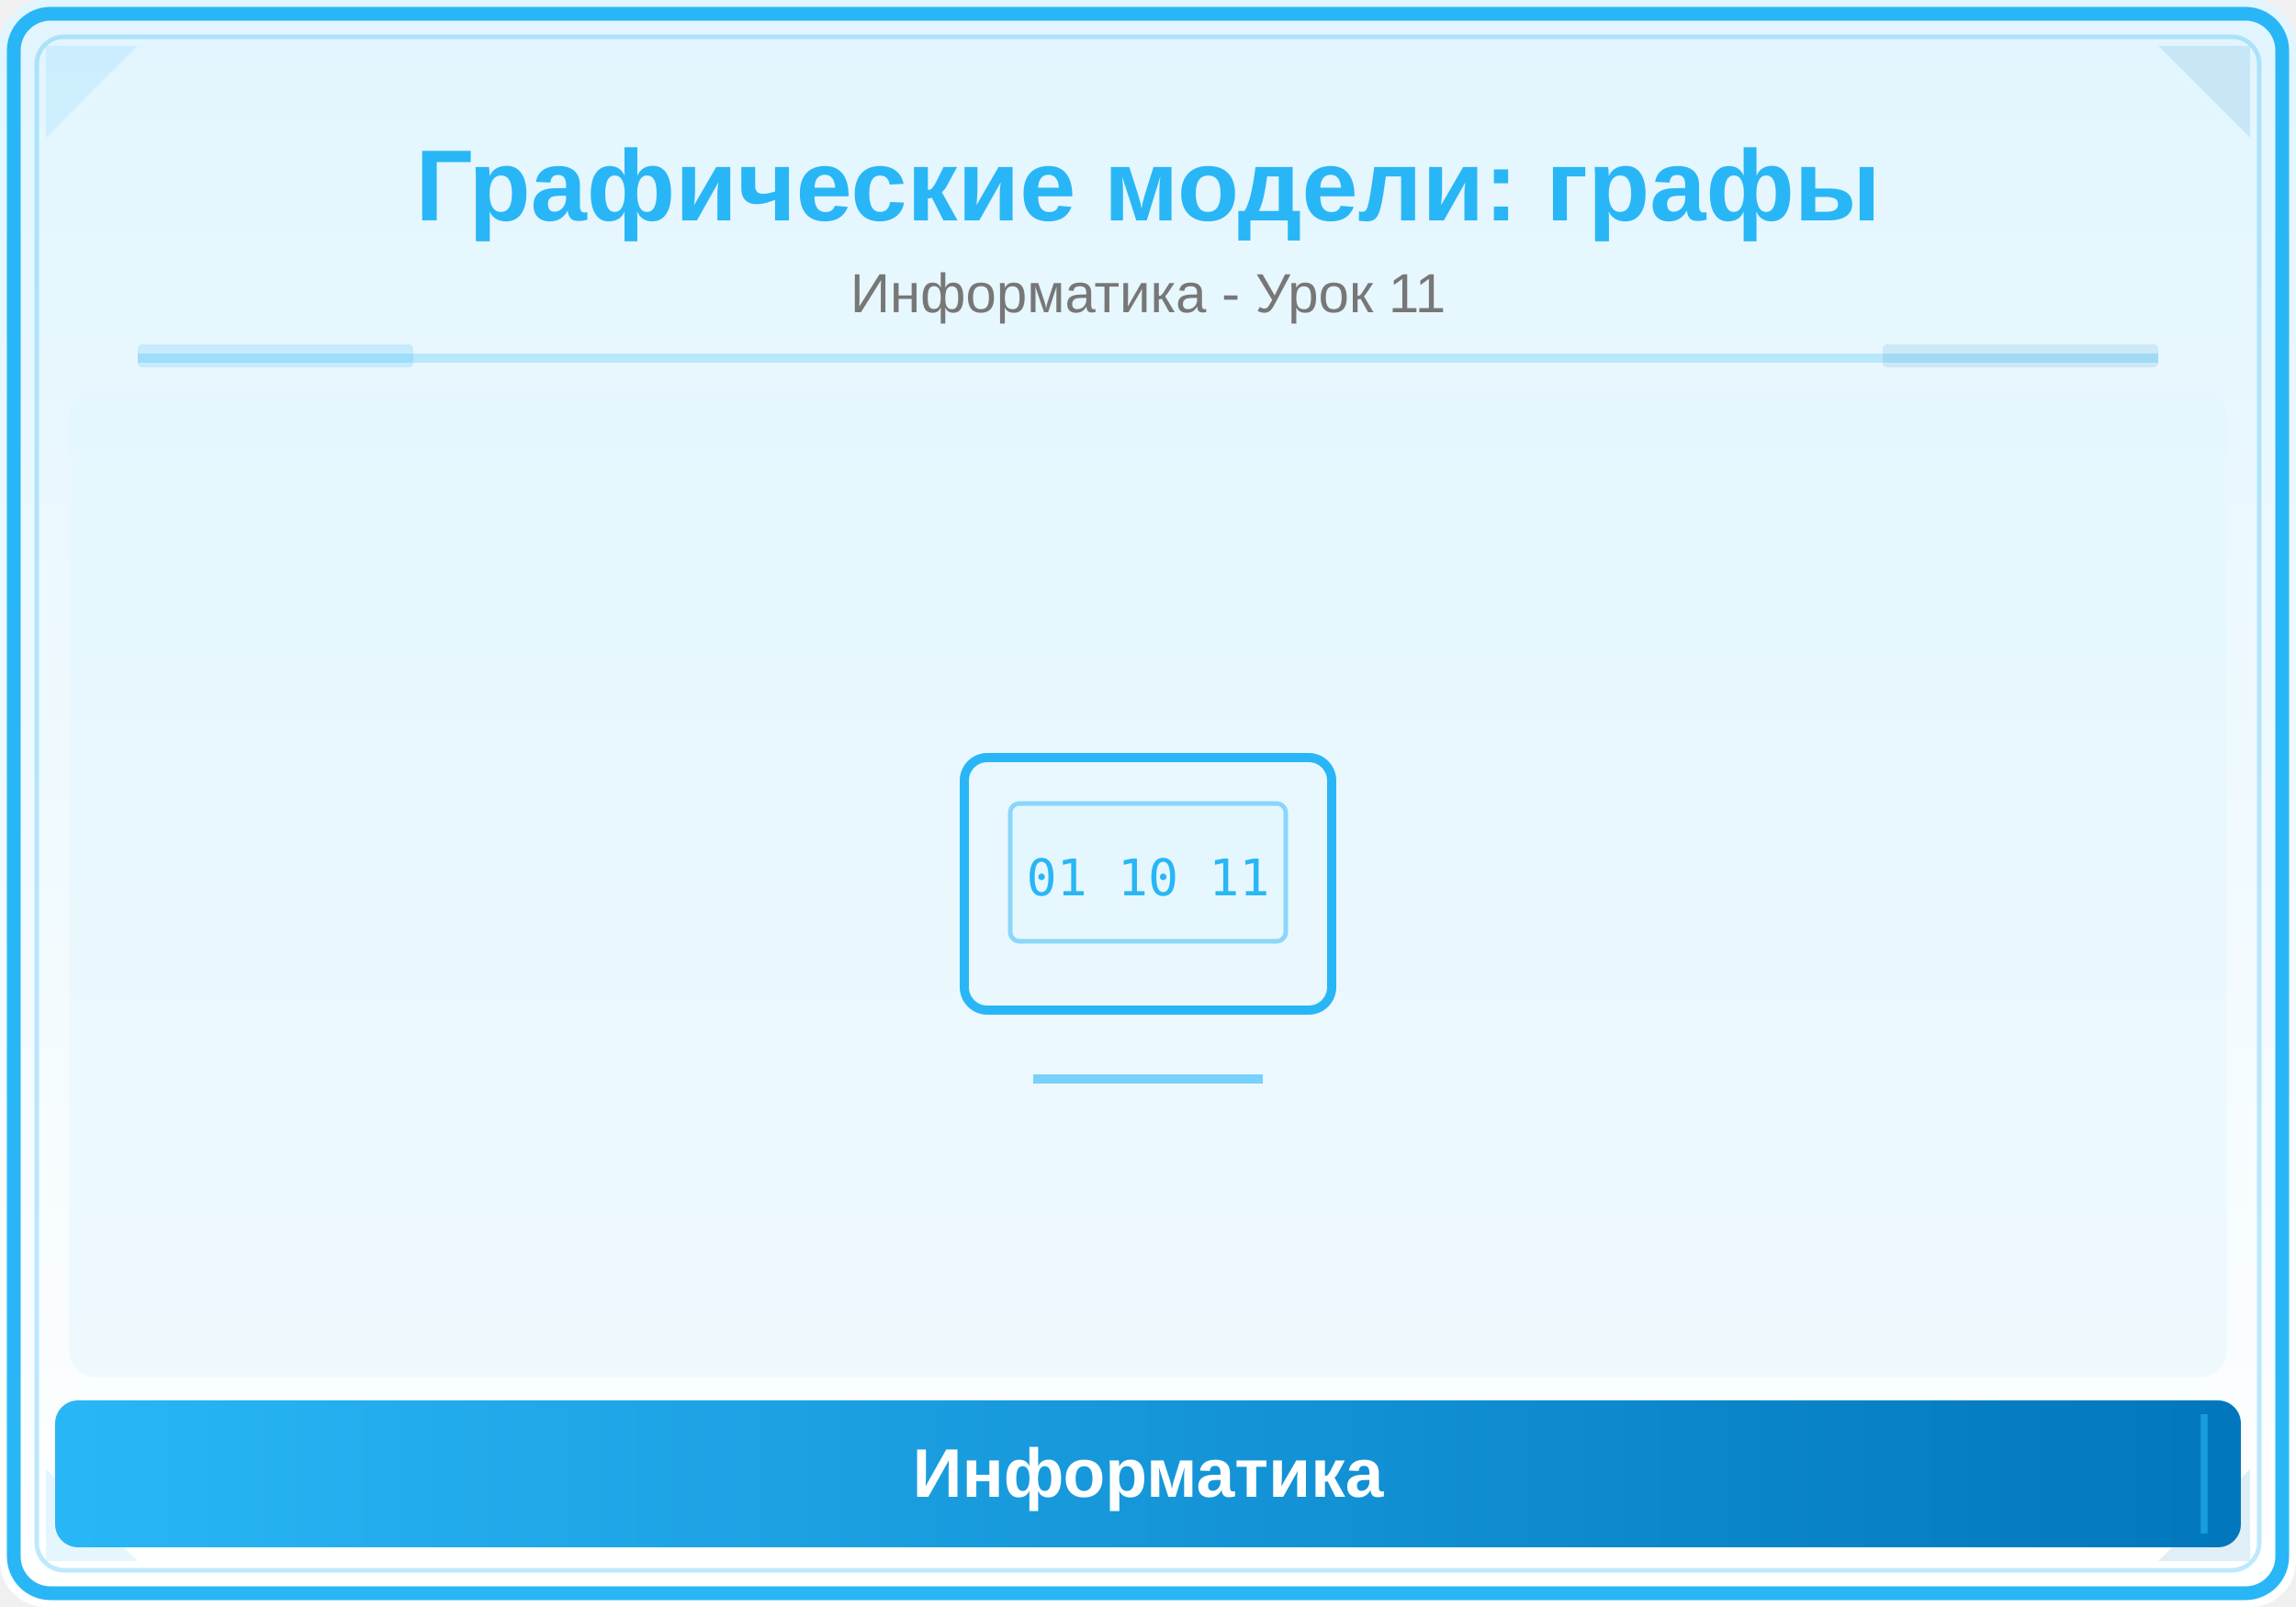
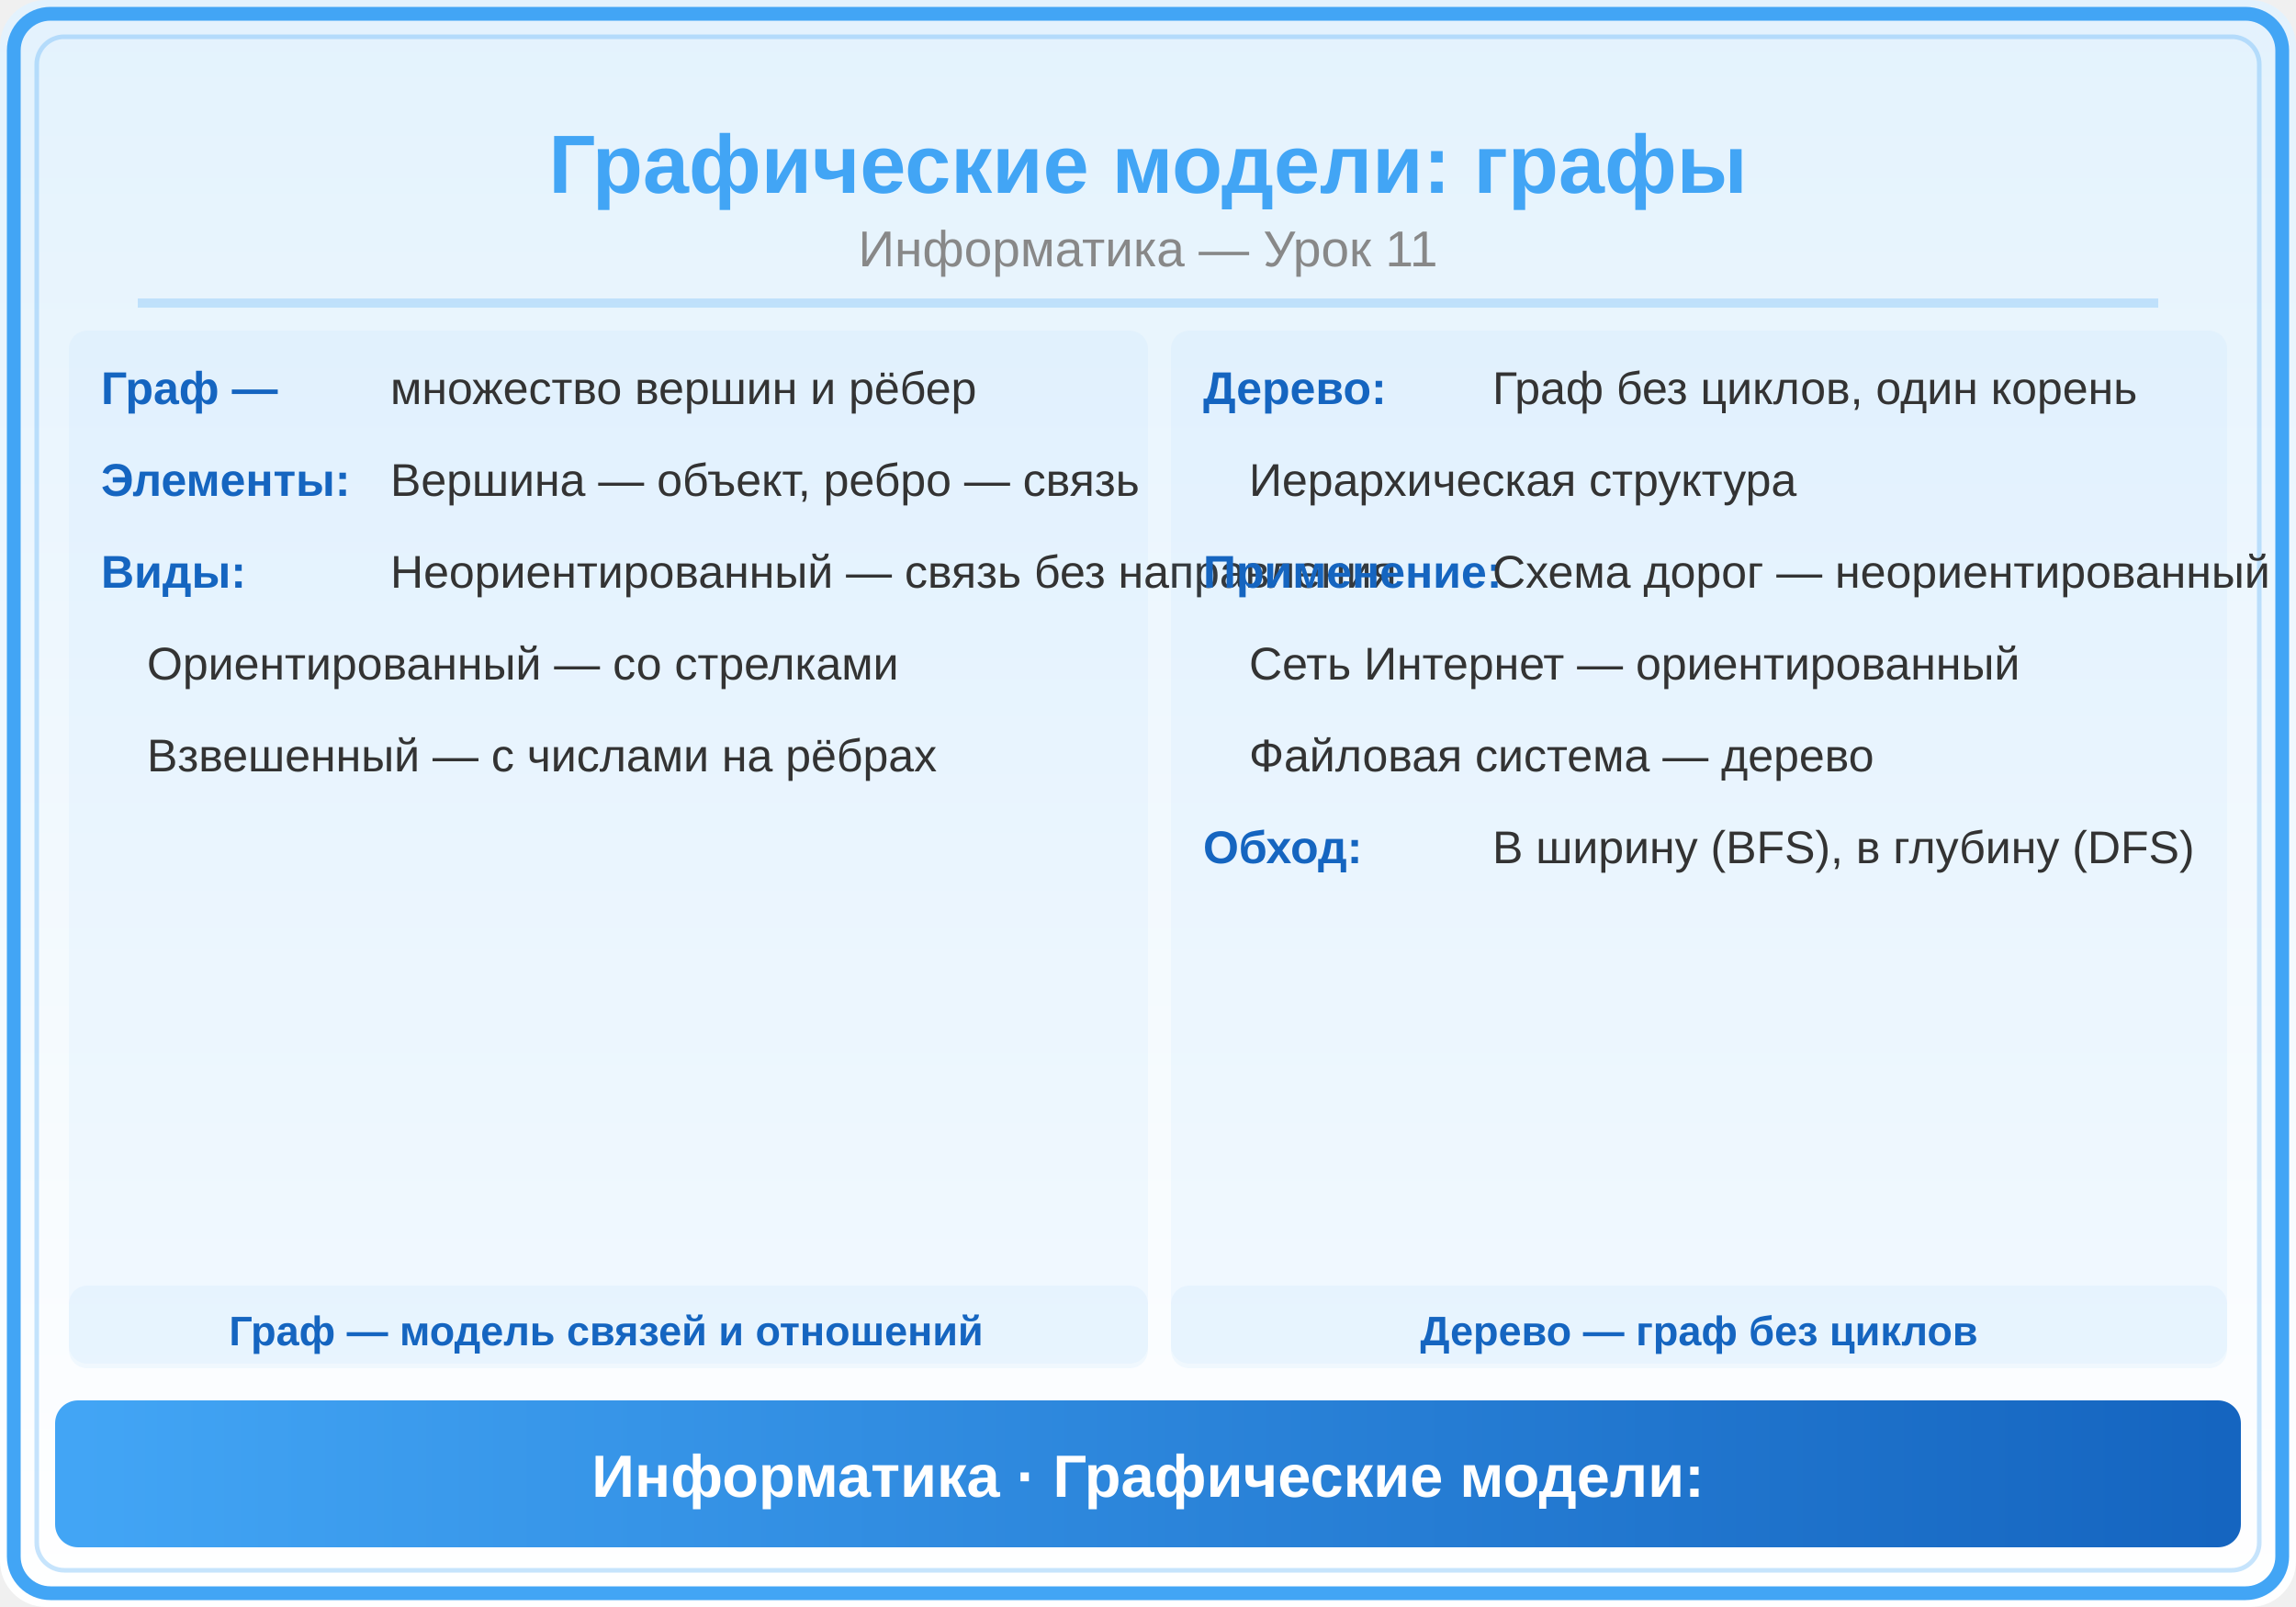
<svg xmlns="http://www.w3.org/2000/svg" viewBox="0 0 500 350">
  <defs>
    <linearGradient id="bg" x1="0" y1="0" x2="0" y2="1">
-       <stop offset="0%" stop-color="#E1F5FE" />
-       <stop offset="100%" stop-color="#FFFFFF" />
+       <stop offset="0%" stop-color="#E3F2FD" />
+       <stop offset="100%" stop-color="#FFF" />
    </linearGradient>
-     <linearGradient id="panel" x1="0" y1="0" x2="1" y2="0">
-       <stop offset="0%" stop-color="#29B6F6" />
-       <stop offset="100%" stop-color="#0277BD" />
+     <linearGradient id="hdr" x1="0" y1="0" x2="1" y2="0">
+       <stop offset="0%" stop-color="#42A5F5" />
+       <stop offset="100%" stop-color="#1565C0" />
    </linearGradient>
  </defs>
  <rect width="500" height="350" fill="url(#bg)" rx="10" />
-   <rect x="3" y="3" width="494" height="344" rx="8" fill="none" stroke="#29B6F6" stroke-width="3" />
-   <rect x="8" y="8" width="484" height="334" rx="6" fill="none" stroke="#29B6F6" stroke-width="1" opacity="0.3" />
-   <polygon points="10,10 30,10 10,30" fill="#29B6F6" opacity="0.12" />
-   <polygon points="490,10 470,10 490,30" fill="#0277BD" opacity="0.12" />
-   <polygon points="10,340 30,340 10,320" fill="#29B6F6" opacity="0.12" />
-   <polygon points="490,340 470,340 490,320" fill="#0277BD" opacity="0.12" />
-   <text x="250" y="48" font-family="Arial,sans-serif" font-size="22" font-weight="bold" fill="#29B6F6" text-anchor="middle">Графические модели: графы</text>
-   <text x="250" y="68" font-family="Arial,sans-serif" font-size="12" fill="#777" text-anchor="middle">Информатика - Урок 11</text>
-   <line x1="30" y1="78" x2="470" y2="78" stroke="#29B6F6" stroke-width="2" opacity="0.25" />
-   <rect x="30" y="75" width="60" height="5" fill="#29B6F6" opacity="0.18" rx="1" />
-   <rect x="410" y="75" width="60" height="5" fill="#0277BD" opacity="0.12" rx="1" />
-   <clipPath id="ill">
-     <rect x="15" y="85" width="470" height="215" rx="6" />
-   </clipPath>
-   <g clip-path="url(#ill)">
-     <rect x="15" y="85" width="470" height="215" fill="#E1F5FE" opacity="0.5" />
-     <rect x="210" y="165" width="80" height="55" rx="5" fill="none" stroke="#29B6F6" stroke-width="2" />
-     <rect x="220" y="175" width="60" height="30" rx="2" fill="#E1F5FE" stroke="#29B6F6" stroke-width="1" opacity="0.5" />
-     <line x1="225" y1="235" x2="275" y2="235" stroke="#29B6F6" stroke-width="2" opacity="0.6" />
-     <text x="250" y="195" font-family="monospace" font-size="11" fill="#29B6F6" text-anchor="middle">01 10 11</text>
-   </g>
-   <rect x="12" y="305" width="476" height="32" rx="5" fill="url(#panel)" />
-   <line x1="20" y1="308" x2="20" y2="334" stroke="#29B6F6" stroke-width="1.5" opacity="0.6" />
-   <line x1="480" y1="308" x2="480" y2="334" stroke="#29B6F6" stroke-width="1.5" opacity="0.6" />
-   <text x="250" y="326" font-family="Arial,sans-serif" font-size="15" text-anchor="middle" fill="white" font-weight="bold">Информатика</text>
+   <rect x="3" y="3" width="494" height="344" rx="8" fill="none" stroke="#42A5F5" stroke-width="3" />
+   <rect x="8" y="8" width="484" height="334" rx="6" fill="none" stroke="#42A5F5" stroke-width="1" opacity="0.3" />
+   <text x="250" y="42" font-family="Arial,sans-serif" font-size="18" font-weight="bold" fill="#42A5F5" text-anchor="middle">Графические модели: графы</text>
+   <text x="250" y="58" font-family="Arial,sans-serif" font-size="11" fill="#888" text-anchor="middle">Информатика — Урок 11</text>
+   <line x1="30" y1="66" x2="470" y2="66" stroke="#42A5F5" stroke-width="2" opacity="0.25" />
+   <rect x="15" y="72" width="235" height="225" rx="4" fill="#42A5F5" opacity="0.05" />
+   <text x="22" y="88" font-family="Arial,sans-serif" font-size="10" fill="#1565C0" font-weight="bold">Граф —</text>
+   <text x="85" y="88" font-family="Arial,sans-serif" font-size="10" fill="#333">множество вершин и рёбер</text>
+   <text x="22" y="108" font-family="Arial,sans-serif" font-size="10" fill="#1565C0" font-weight="bold">Элементы:</text>
+   <text x="85" y="108" font-family="Arial,sans-serif" font-size="10" fill="#333">Вершина — объект, ребро — связь</text>
+   <text x="22" y="128" font-family="Arial,sans-serif" font-size="10" fill="#1565C0" font-weight="bold">Виды:</text>
+   <text x="85" y="128" font-family="Arial,sans-serif" font-size="10" fill="#333">Неориентированный — связь без направления</text>
+   <text x="32" y="148" font-family="Arial,sans-serif" font-size="10" fill="#333">Ориентированный — со стрелками</text>
+   <text x="32" y="168" font-family="Arial,sans-serif" font-size="10" fill="#333">Взвешенный — с числами на рёбрах</text>
+   <rect x="255" y="72" width="230" height="225" rx="4" fill="#42A5F5" opacity="0.05" />
+   <text x="262" y="88" font-family="Arial,sans-serif" font-size="10" fill="#1565C0" font-weight="bold">Дерево:</text>
+   <text x="325" y="88" font-family="Arial,sans-serif" font-size="10" fill="#333">Граф без циклов, один корень</text>
+   <text x="272" y="108" font-family="Arial,sans-serif" font-size="10" fill="#333">Иерархическая структура</text>
+   <text x="262" y="128" font-family="Arial,sans-serif" font-size="10" fill="#1565C0" font-weight="bold">Применение:</text>
+   <text x="325" y="128" font-family="Arial,sans-serif" font-size="10" fill="#333">Схема дорог — неориентированный</text>
+   <text x="272" y="148" font-family="Arial,sans-serif" font-size="10" fill="#333">Сеть Интернет — ориентированный</text>
+   <text x="272" y="168" font-family="Arial,sans-serif" font-size="10" fill="#333">Файловая система — дерево</text>
+   <text x="262" y="188" font-family="Arial,sans-serif" font-size="10" fill="#1565C0" font-weight="bold">Обход:</text>
+   <text x="325" y="188" font-family="Arial,sans-serif" font-size="10" fill="#333">В ширину (BFS), в глубину (DFS)</text>
+   <rect x="15" y="280" width="235" height="18" rx="4" fill="#42A5F5" opacity="0.06" />
+   <text x="132" y="293" font-family="Arial,sans-serif" font-size="9" fill="#1565C0" text-anchor="middle" font-weight="bold">Граф — модель связей и отношений</text>
+   <rect x="255" y="280" width="230" height="18" rx="4" fill="#42A5F5" opacity="0.06" />
+   <text x="370" y="293" font-family="Arial,sans-serif" font-size="9" fill="#1565C0" text-anchor="middle" font-weight="bold">Дерево — граф без циклов</text>
+   <rect x="12" y="305" width="476" height="32" rx="5" fill="url(#hdr)" />
+   <text x="250" y="326" font-family="Arial,sans-serif" font-size="13" text-anchor="middle" fill="white" font-weight="bold">Информатика · Графические модели: </text>
</svg>
